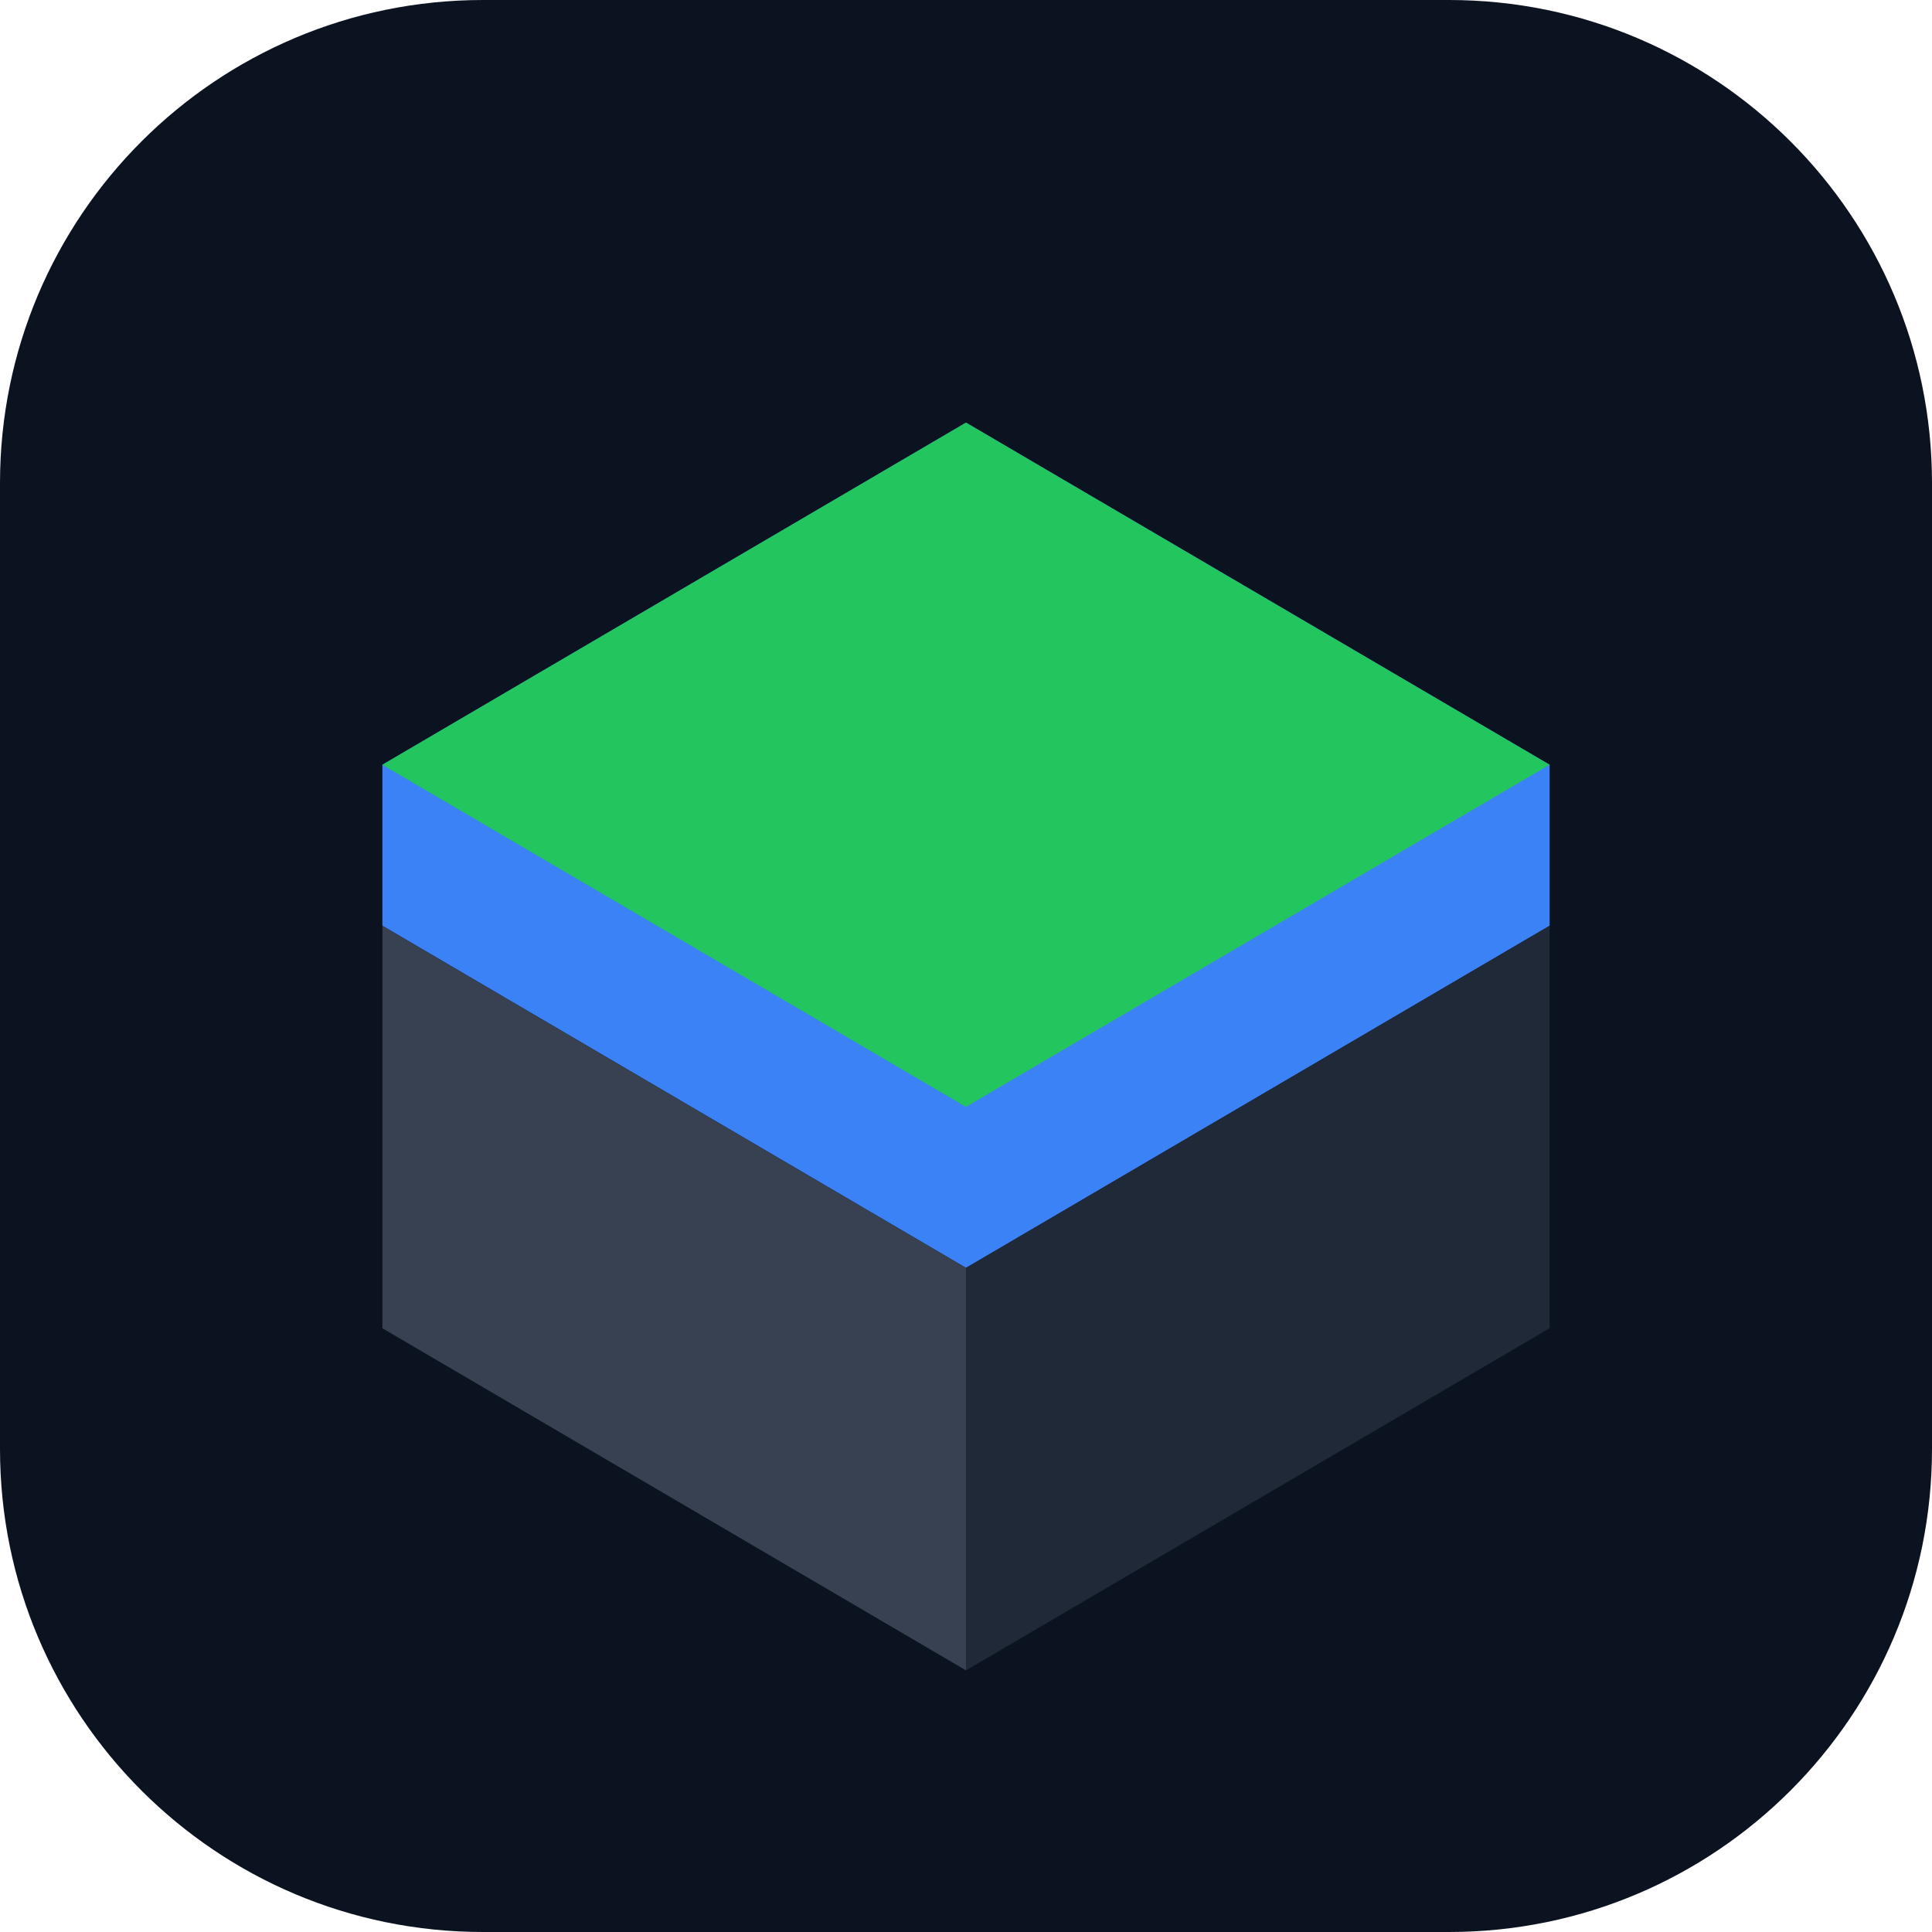
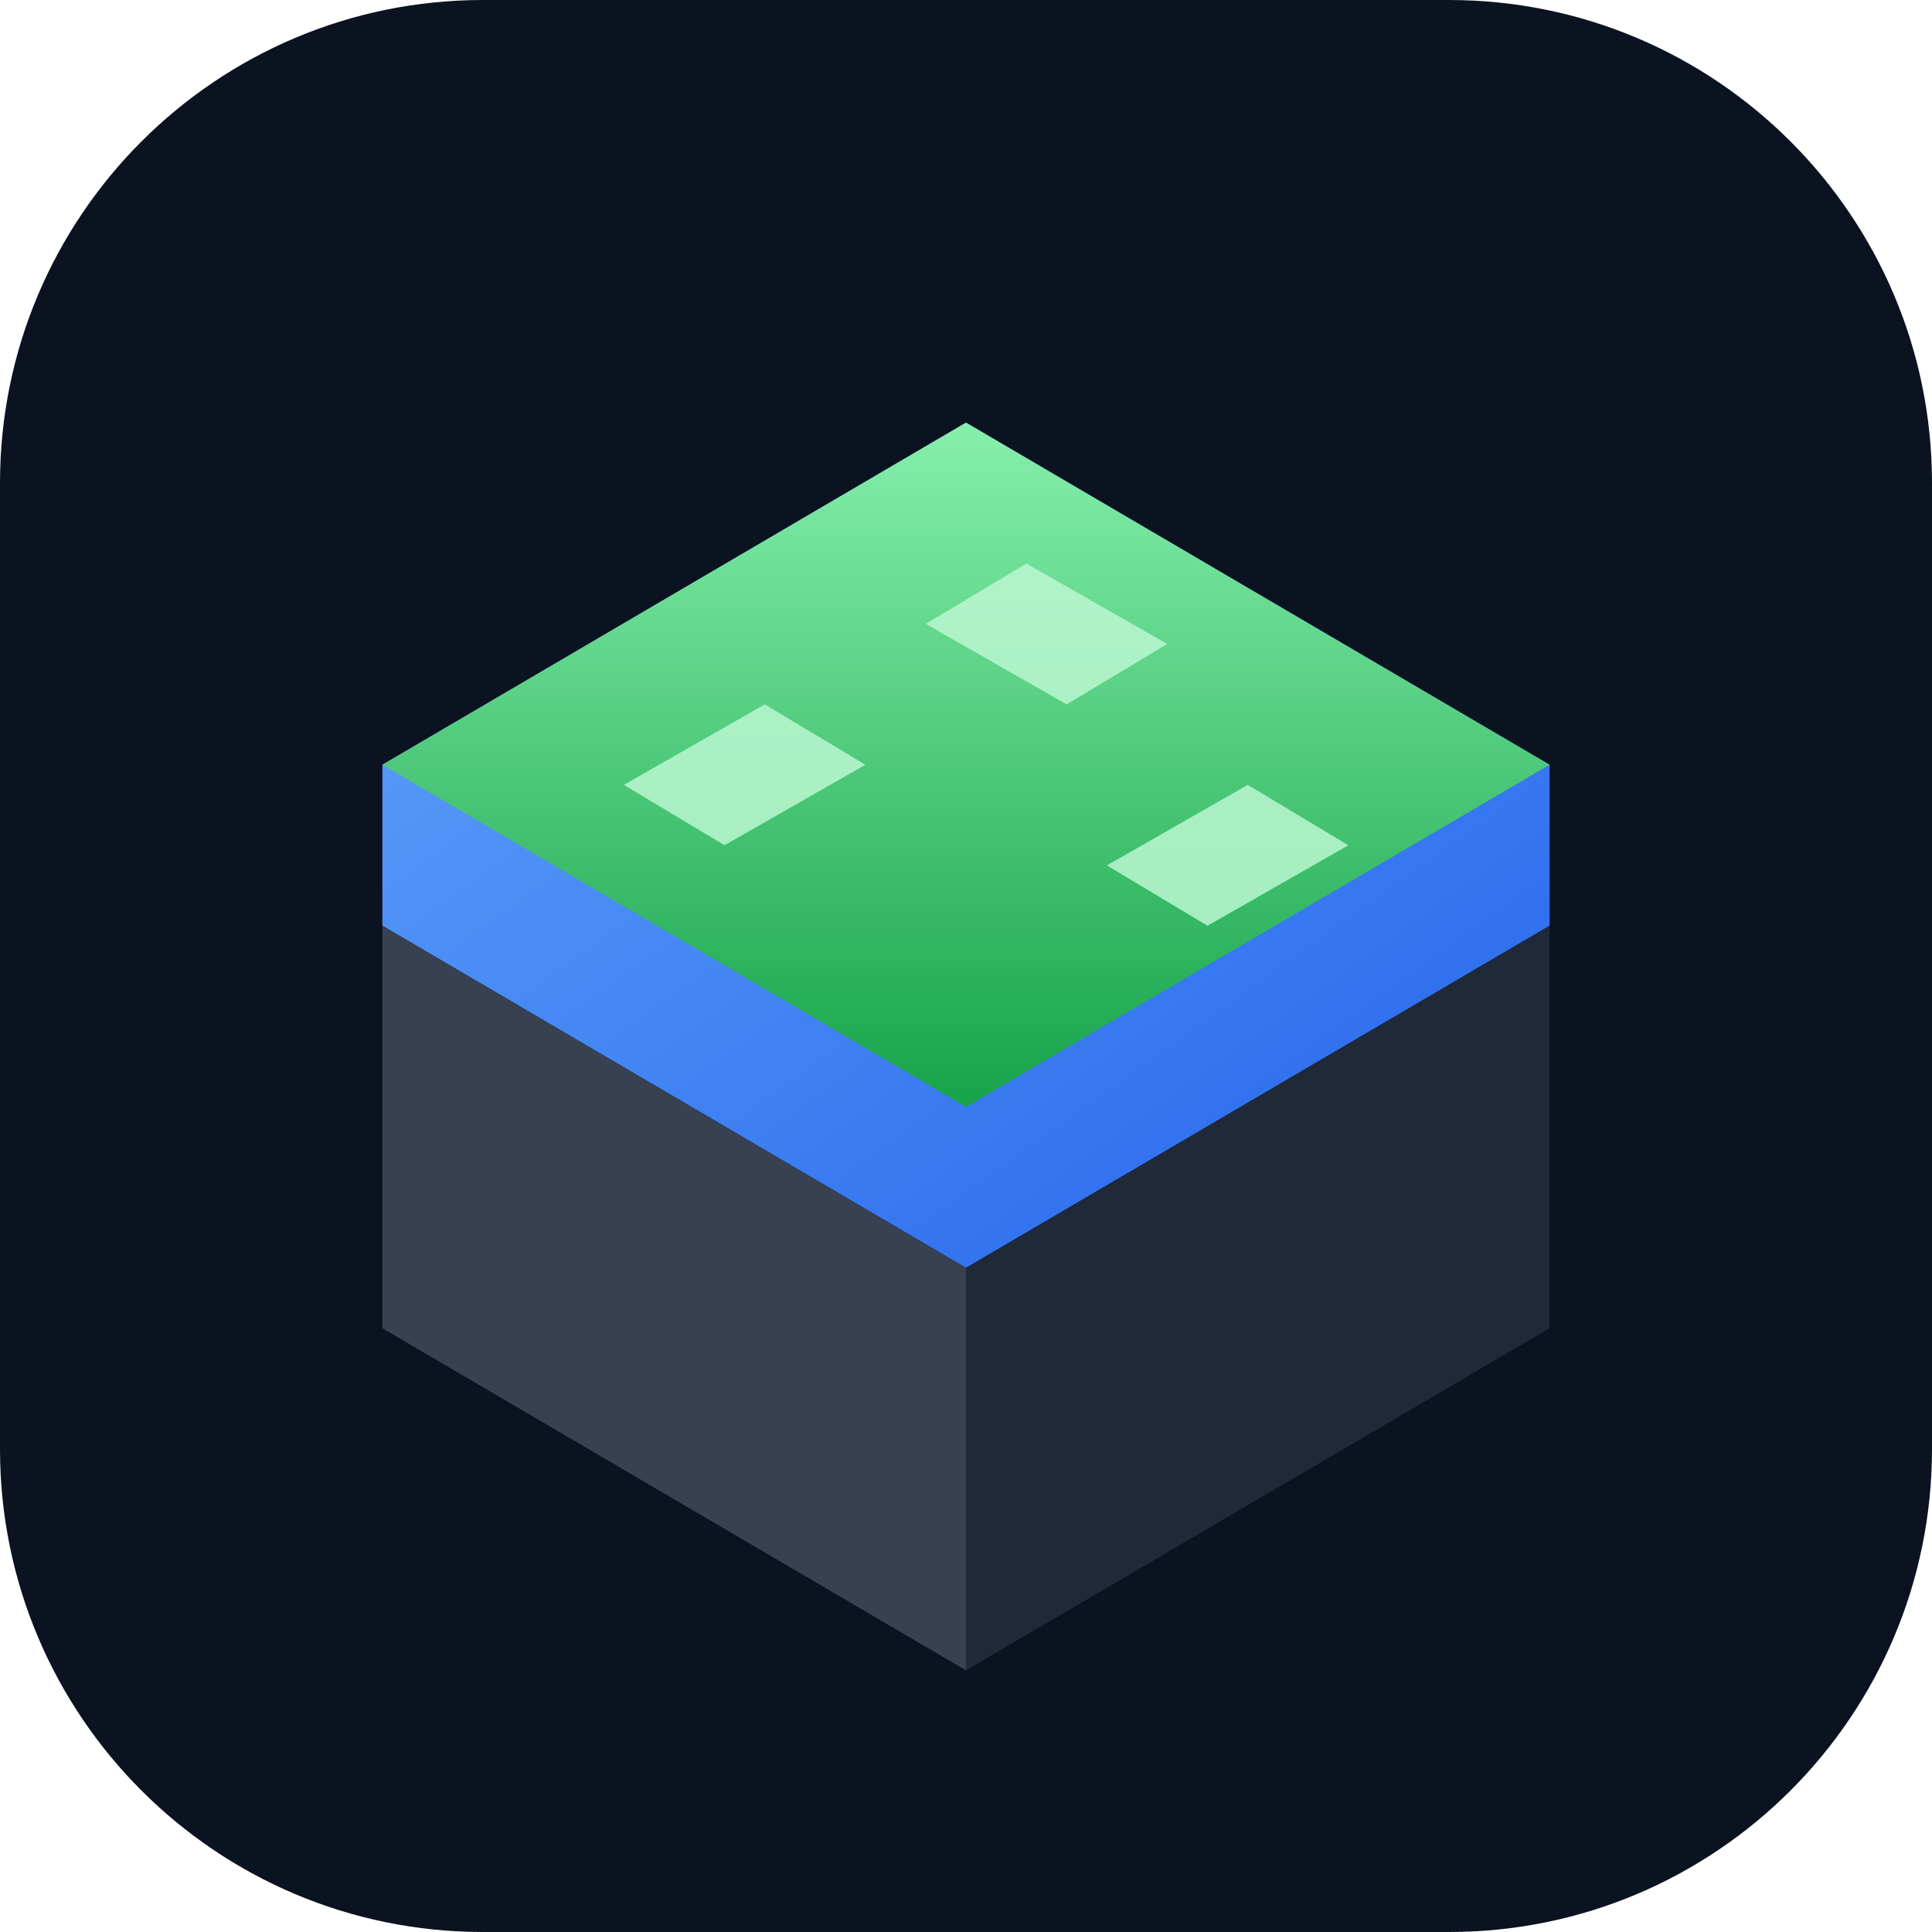
- <svg xmlns="http://www.w3.org/2000/svg" viewBox="0 0 96 96">
+ <svg xmlns="http://www.w3.org/2000/svg" viewBox="0 0 96 96" role="img" aria-labelledby="title">
+   <defs>
+     <linearGradient id="sky" x1="0" y1="0" x2="1" y2="1">
+       <stop stop-color="#60a5fa" />
+       <stop offset="1" stop-color="#2563eb" />
+     </linearGradient>
+     <linearGradient id="grass" x1="0" y1="0" x2="0" y2="1">
+       <stop stop-color="#86efac" />
+       <stop offset="1" stop-color="#16a34a" />
+     </linearGradient>
+   </defs>
  <rect width="96" height="96" rx="24" fill="#0b1220" />
-   <path d="M19 38 48 21l29 17v8L48 63 19 46z" fill="#3b82f6" />
+   <path d="M19 38 48 21l29 17v8L48 63 19 46z" fill="url(#sky)" />
  <path d="M19 46 48 63v20L19 66z" fill="#374151" />
  <path d="M77 46 48 63v20l29-17z" fill="#1f2937" />
-   <path d="M19 38 48 21l29 17-29 17z" fill="#22c55e" />
+   <path d="M19 38 48 21l29 17-29 17z" fill="url(#grass)" />
+   <path d="m31 39 7-4 5 3-7 4zm20-11 7 4-5 3-7-4zm4 15 7-4 5 3-7 4z" fill="#bbf7d0" opacity=".85" />
</svg>
